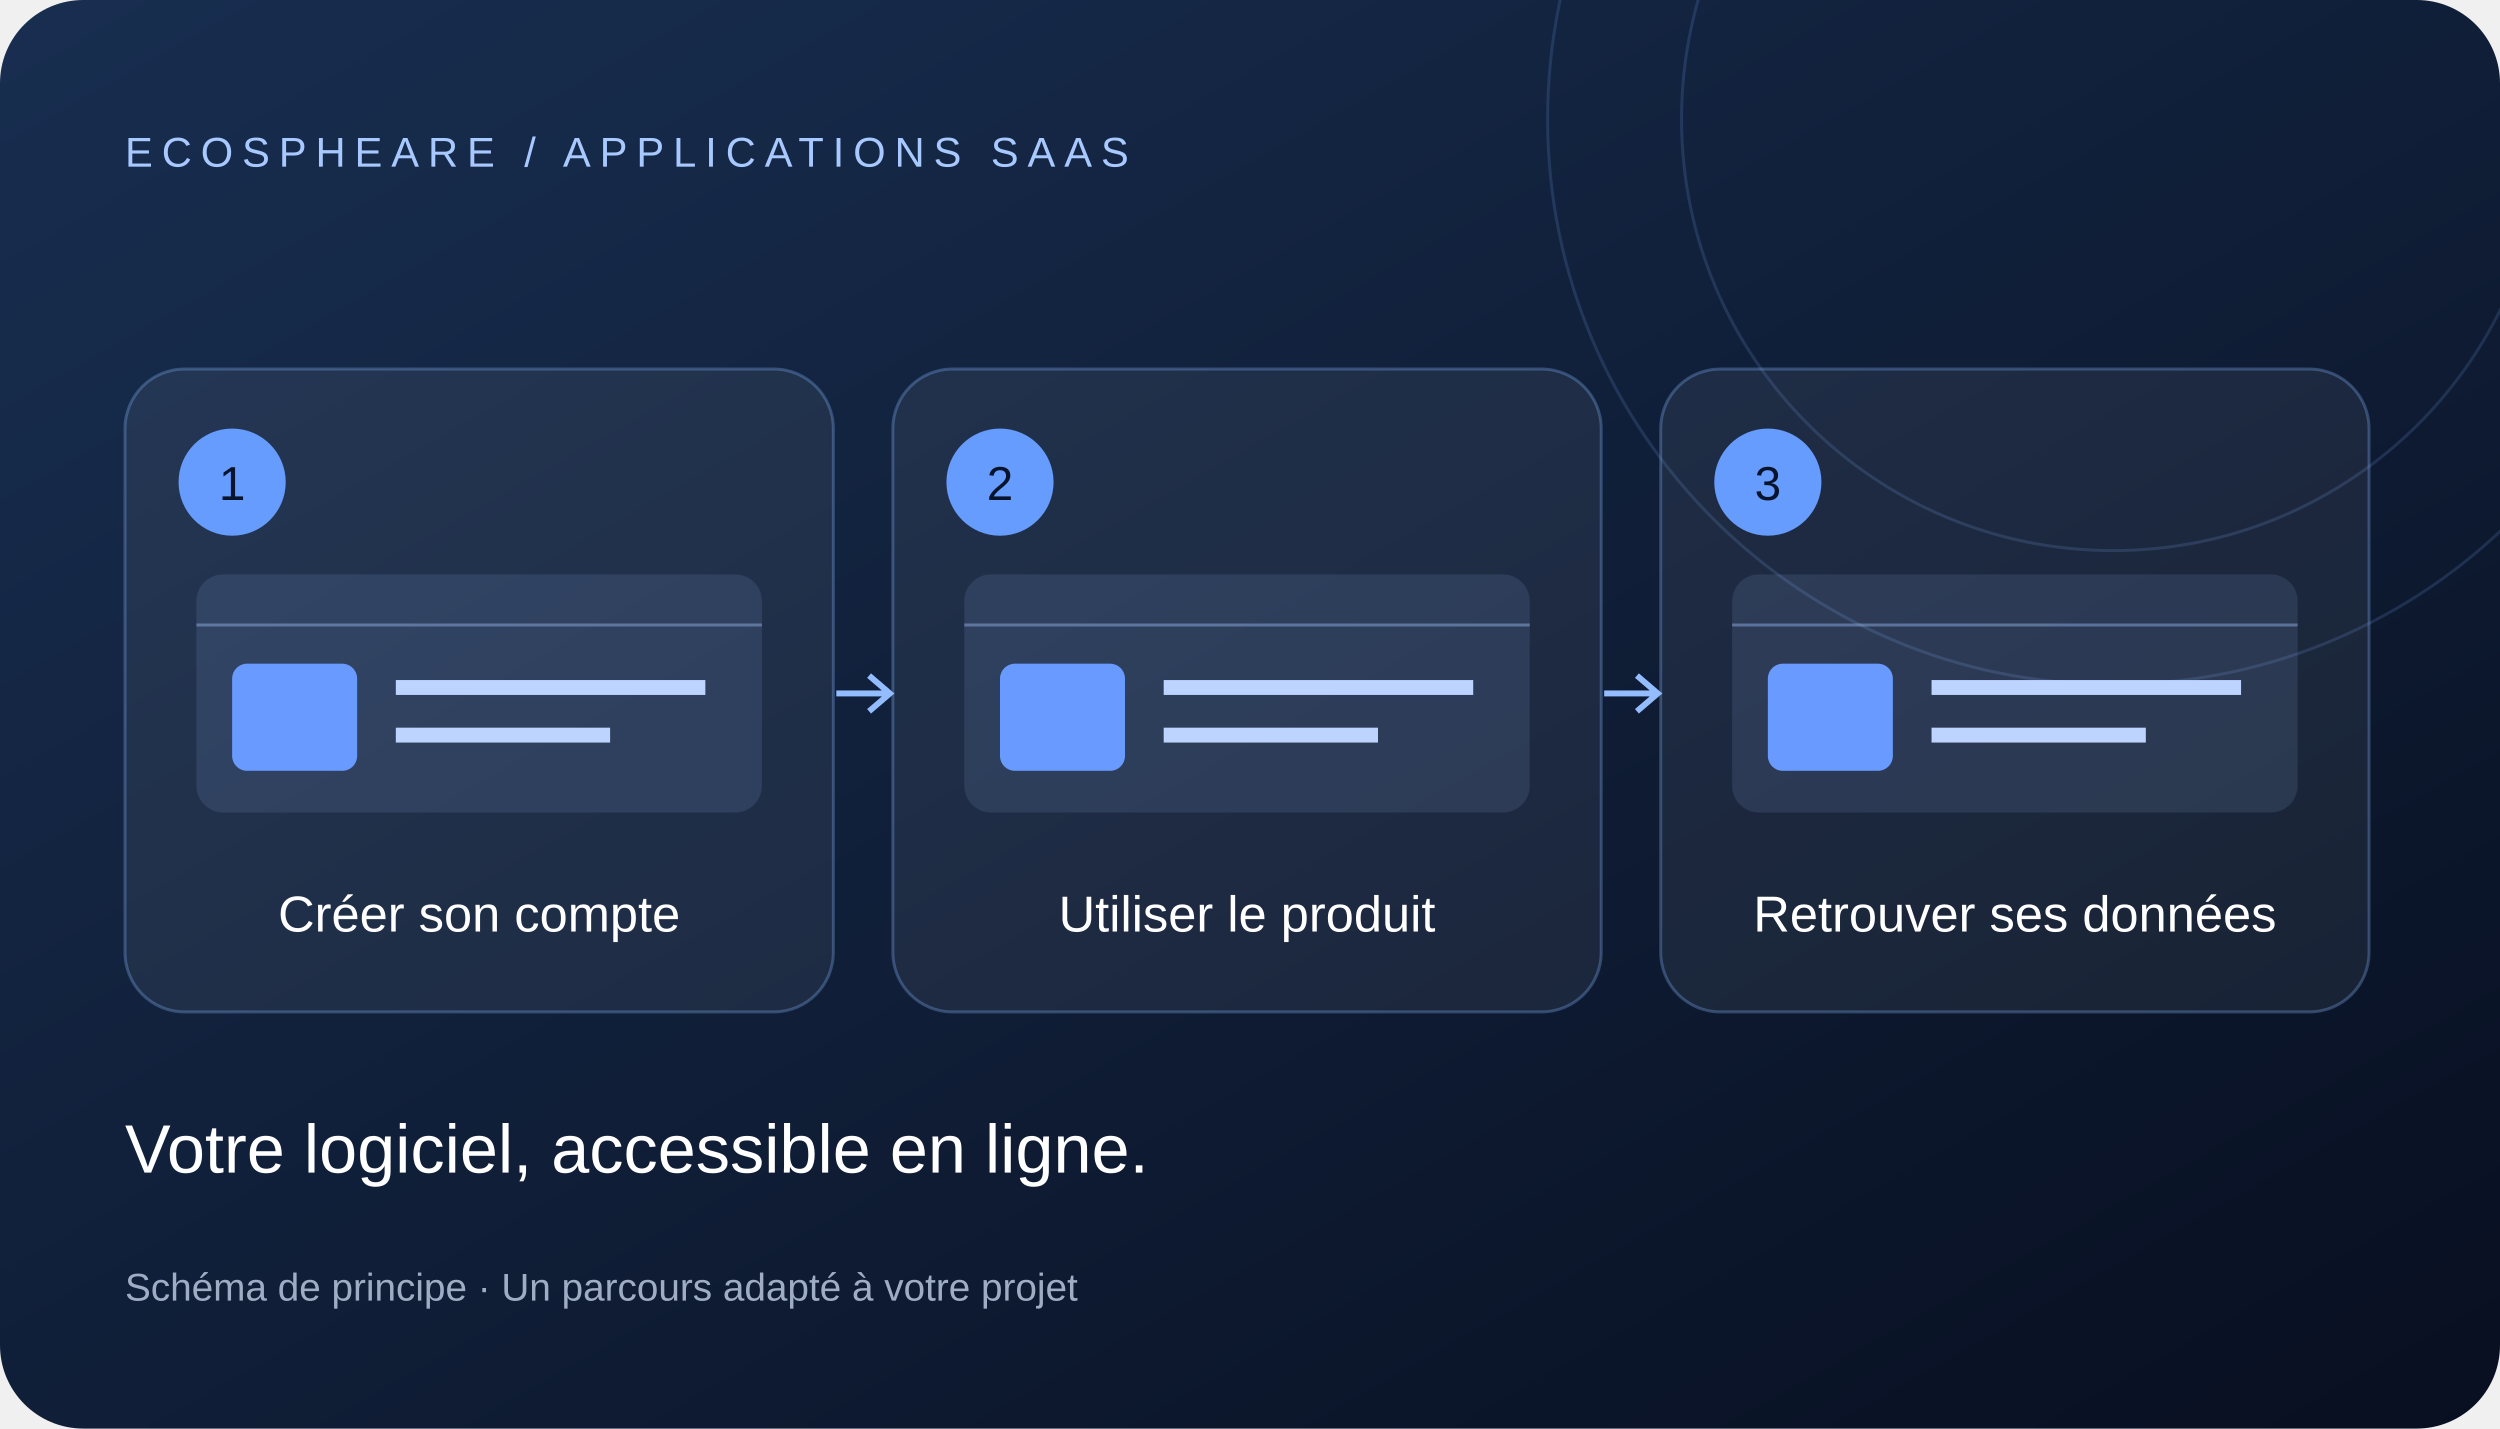
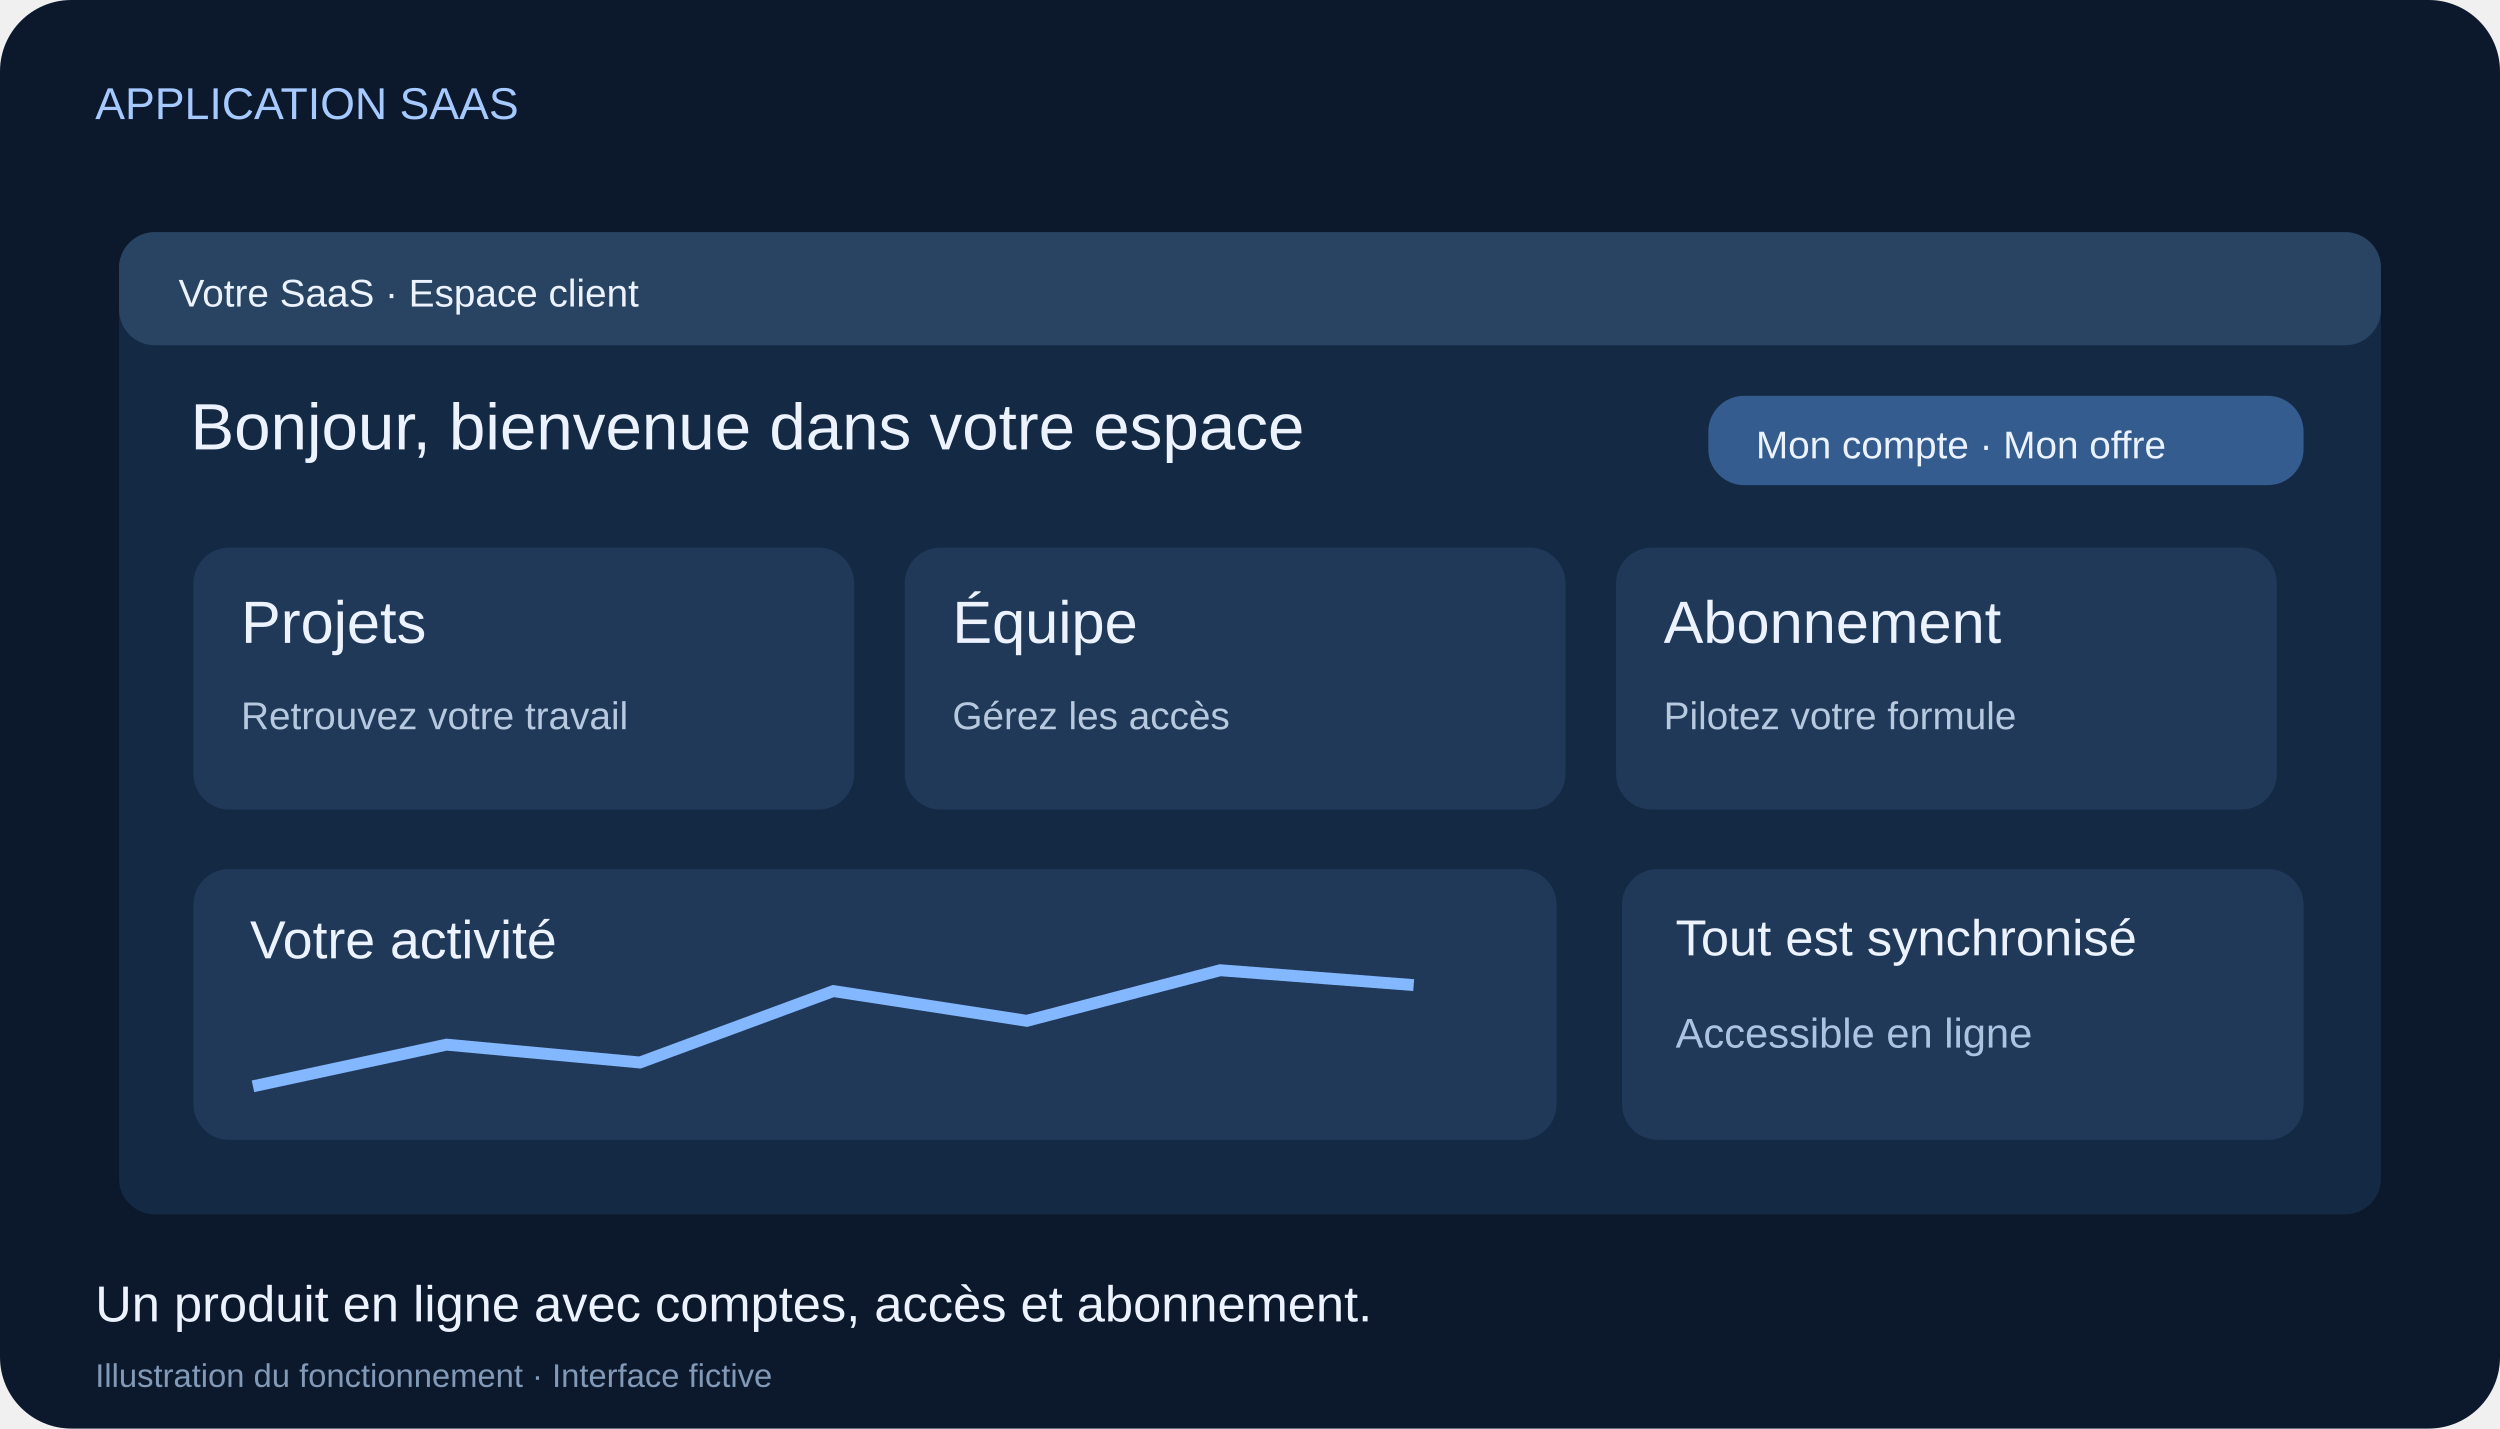
<svg xmlns="http://www.w3.org/2000/svg" width="840" height="480" viewBox="0 0 840 480">
-   <defs>
-     <linearGradient id="bg" x2="1" y2="1">
-       <stop stop-color="#182e50" />
-       <stop offset="1" stop-color="#080f20" />
-     </linearGradient>
-   </defs>
-   <rect width="840" height="480" rx="28" fill="url(#bg)" />
-   <circle cx="710" cy="40" r="190" fill="none" stroke="#7dafff" opacity=".16" />
-   <circle cx="710" cy="40" r="145" fill="none" stroke="#7dafff" opacity=".16" />
+   <rect width="840" height="480" rx="24" fill="#0c192d" />
  <g font-family="Arial,sans-serif">
-     <text x="42" y="56" fill="#a8c9ff" font-size="14" letter-spacing="3">ECOSPHEARE / APPLICATIONS SAAS</text>
-     <rect x="42" y="124" width="238" height="216" rx="20" fill="#ffffff" fill-opacity=".06" stroke="#86b7ff" stroke-opacity=".3" />
-     <circle cx="78" cy="162" r="18" fill="#679cff" />
-     <text x="78" y="168" fill="#07142b" text-anchor="middle" font-size="16">1</text>
-     <rect x="66" y="193" width="190" height="80" rx="9" fill="#a6c7ff" fill-opacity=".12" />
-     <path d="M66 210h190" stroke="#a6c7ff" stroke-opacity=".4" />
-     <rect x="78" y="223" width="42" height="36" rx="5" fill="#689aff" />
-     <path d="M133 231h104m-104 16h72" stroke="#bcd4ff" stroke-width="5" />
-     <text x="161" y="313" text-anchor="middle" fill="#fff" font-size="17">Créer son compte</text>
-     <path d="M281 233h18m-7-6 7 6-7 6" fill="none" stroke="#94bdff" stroke-width="2" />
-     <rect x="300" y="124" width="238" height="216" rx="20" fill="#ffffff" fill-opacity=".06" stroke="#86b7ff" stroke-opacity=".3" />
-     <circle cx="336" cy="162" r="18" fill="#679cff" />
-     <text x="336" y="168" fill="#07142b" text-anchor="middle" font-size="16">2</text>
-     <rect x="324" y="193" width="190" height="80" rx="9" fill="#a6c7ff" fill-opacity=".12" />
-     <path d="M324 210h190" stroke="#a6c7ff" stroke-opacity=".4" />
-     <rect x="336" y="223" width="42" height="36" rx="5" fill="#689aff" />
-     <path d="M391 231h104m-104 16h72" stroke="#bcd4ff" stroke-width="5" />
-     <text x="419" y="313" text-anchor="middle" fill="#fff" font-size="17">Utiliser le produit</text>
-     <path d="M539 233h18m-7-6 7 6-7 6" fill="none" stroke="#94bdff" stroke-width="2" />
-     <rect x="558" y="124" width="238" height="216" rx="20" fill="#ffffff" fill-opacity=".06" stroke="#86b7ff" stroke-opacity=".3" />
-     <circle cx="594" cy="162" r="18" fill="#679cff" />
-     <text x="594" y="168" fill="#07142b" text-anchor="middle" font-size="16">3</text>
-     <rect x="582" y="193" width="190" height="80" rx="9" fill="#a6c7ff" fill-opacity=".12" />
-     <path d="M582 210h190" stroke="#a6c7ff" stroke-opacity=".4" />
-     <rect x="594" y="223" width="42" height="36" rx="5" fill="#689aff" />
-     <path d="M649 231h104m-104 16h72" stroke="#bcd4ff" stroke-width="5" />
-     <text x="677" y="313" text-anchor="middle" fill="#fff" font-size="17">Retrouver ses données</text>
-     <text x="42" y="394" fill="#fff" font-size="23">Votre logiciel, accessible en ligne.</text>
-     <text x="42" y="437" fill="#9fadc4" font-size="13">Schéma de principe · Un parcours adapté à votre projet</text>
+     <text x="32" y="40" fill="#a6caff" font-size="15">APPLICATION SAAS</text>
+     <rect x="40" y="78" width="760" height="330" rx="12" fill="#142944" />
+     <rect x="40" y="78" width="760" height="38" rx="12" fill="#284462" />
+     <text x="60" y="103" fill="#ecf3ff" font-size="13">Votre SaaS · Espace client</text>
+     <text x="64" y="151" fill="#ecf3ff" font-size="22">Bonjour, bienvenue dans votre espace</text>
+     <rect x="574" y="133" width="200" height="30" rx="12" fill="#345c8e" />
+     <text x="590" y="154" fill="#ecf3ff" font-size="13">Mon compte · Mon offre</text>
+     <rect x="65" y="184" width="222" height="88" rx="12" fill="#203959" />
+     <text x="81" y="216" fill="#ecf3ff" font-size="20">Projets</text>
+     <text x="81" y="245" fill="#b7c9df" font-size="13">Retrouvez votre travail</text>
+     <rect x="304" y="184" width="222" height="88" rx="12" fill="#203959" />
+     <text x="320" y="216" fill="#ecf3ff" font-size="20">Équipe</text>
+     <text x="320" y="245" fill="#b7c9df" font-size="13">Gérez les accès</text>
+     <rect x="543" y="184" width="222" height="88" rx="12" fill="#203959" />
+     <text x="559" y="216" fill="#ecf3ff" font-size="20">Abonnement</text>
+     <text x="559" y="245" fill="#b7c9df" font-size="13">Pilotez votre formule</text>
+     <rect x="65" y="292" width="458" height="91" rx="12" fill="#203959" />
+     <text x="84" y="322" fill="#ecf3ff" font-size="18">Votre activité</text>
+     <path d="M85 365l65-14 65 6 65-24 65 10 65-17 65 5" stroke="#83b7ff" stroke-width="4" fill="none" />
+     <rect x="545" y="292" width="229" height="91" rx="12" fill="#203959" />
+     <text x="563" y="321" fill="#ecf3ff" font-size="17">Tout est synchronisé</text>
+     <text x="563" y="352" fill="#acc4e0" font-size="14">Accessible en ligne</text>
+     <text x="32" y="444" fill="#ecf3ff" font-size="17">Un produit en ligne avec comptes, accès et abonnement.</text>
+     <text x="32" y="466" fill="#829ab7" font-size="11">Illustration du fonctionnement · Interface fictive</text>
  </g>
</svg>
